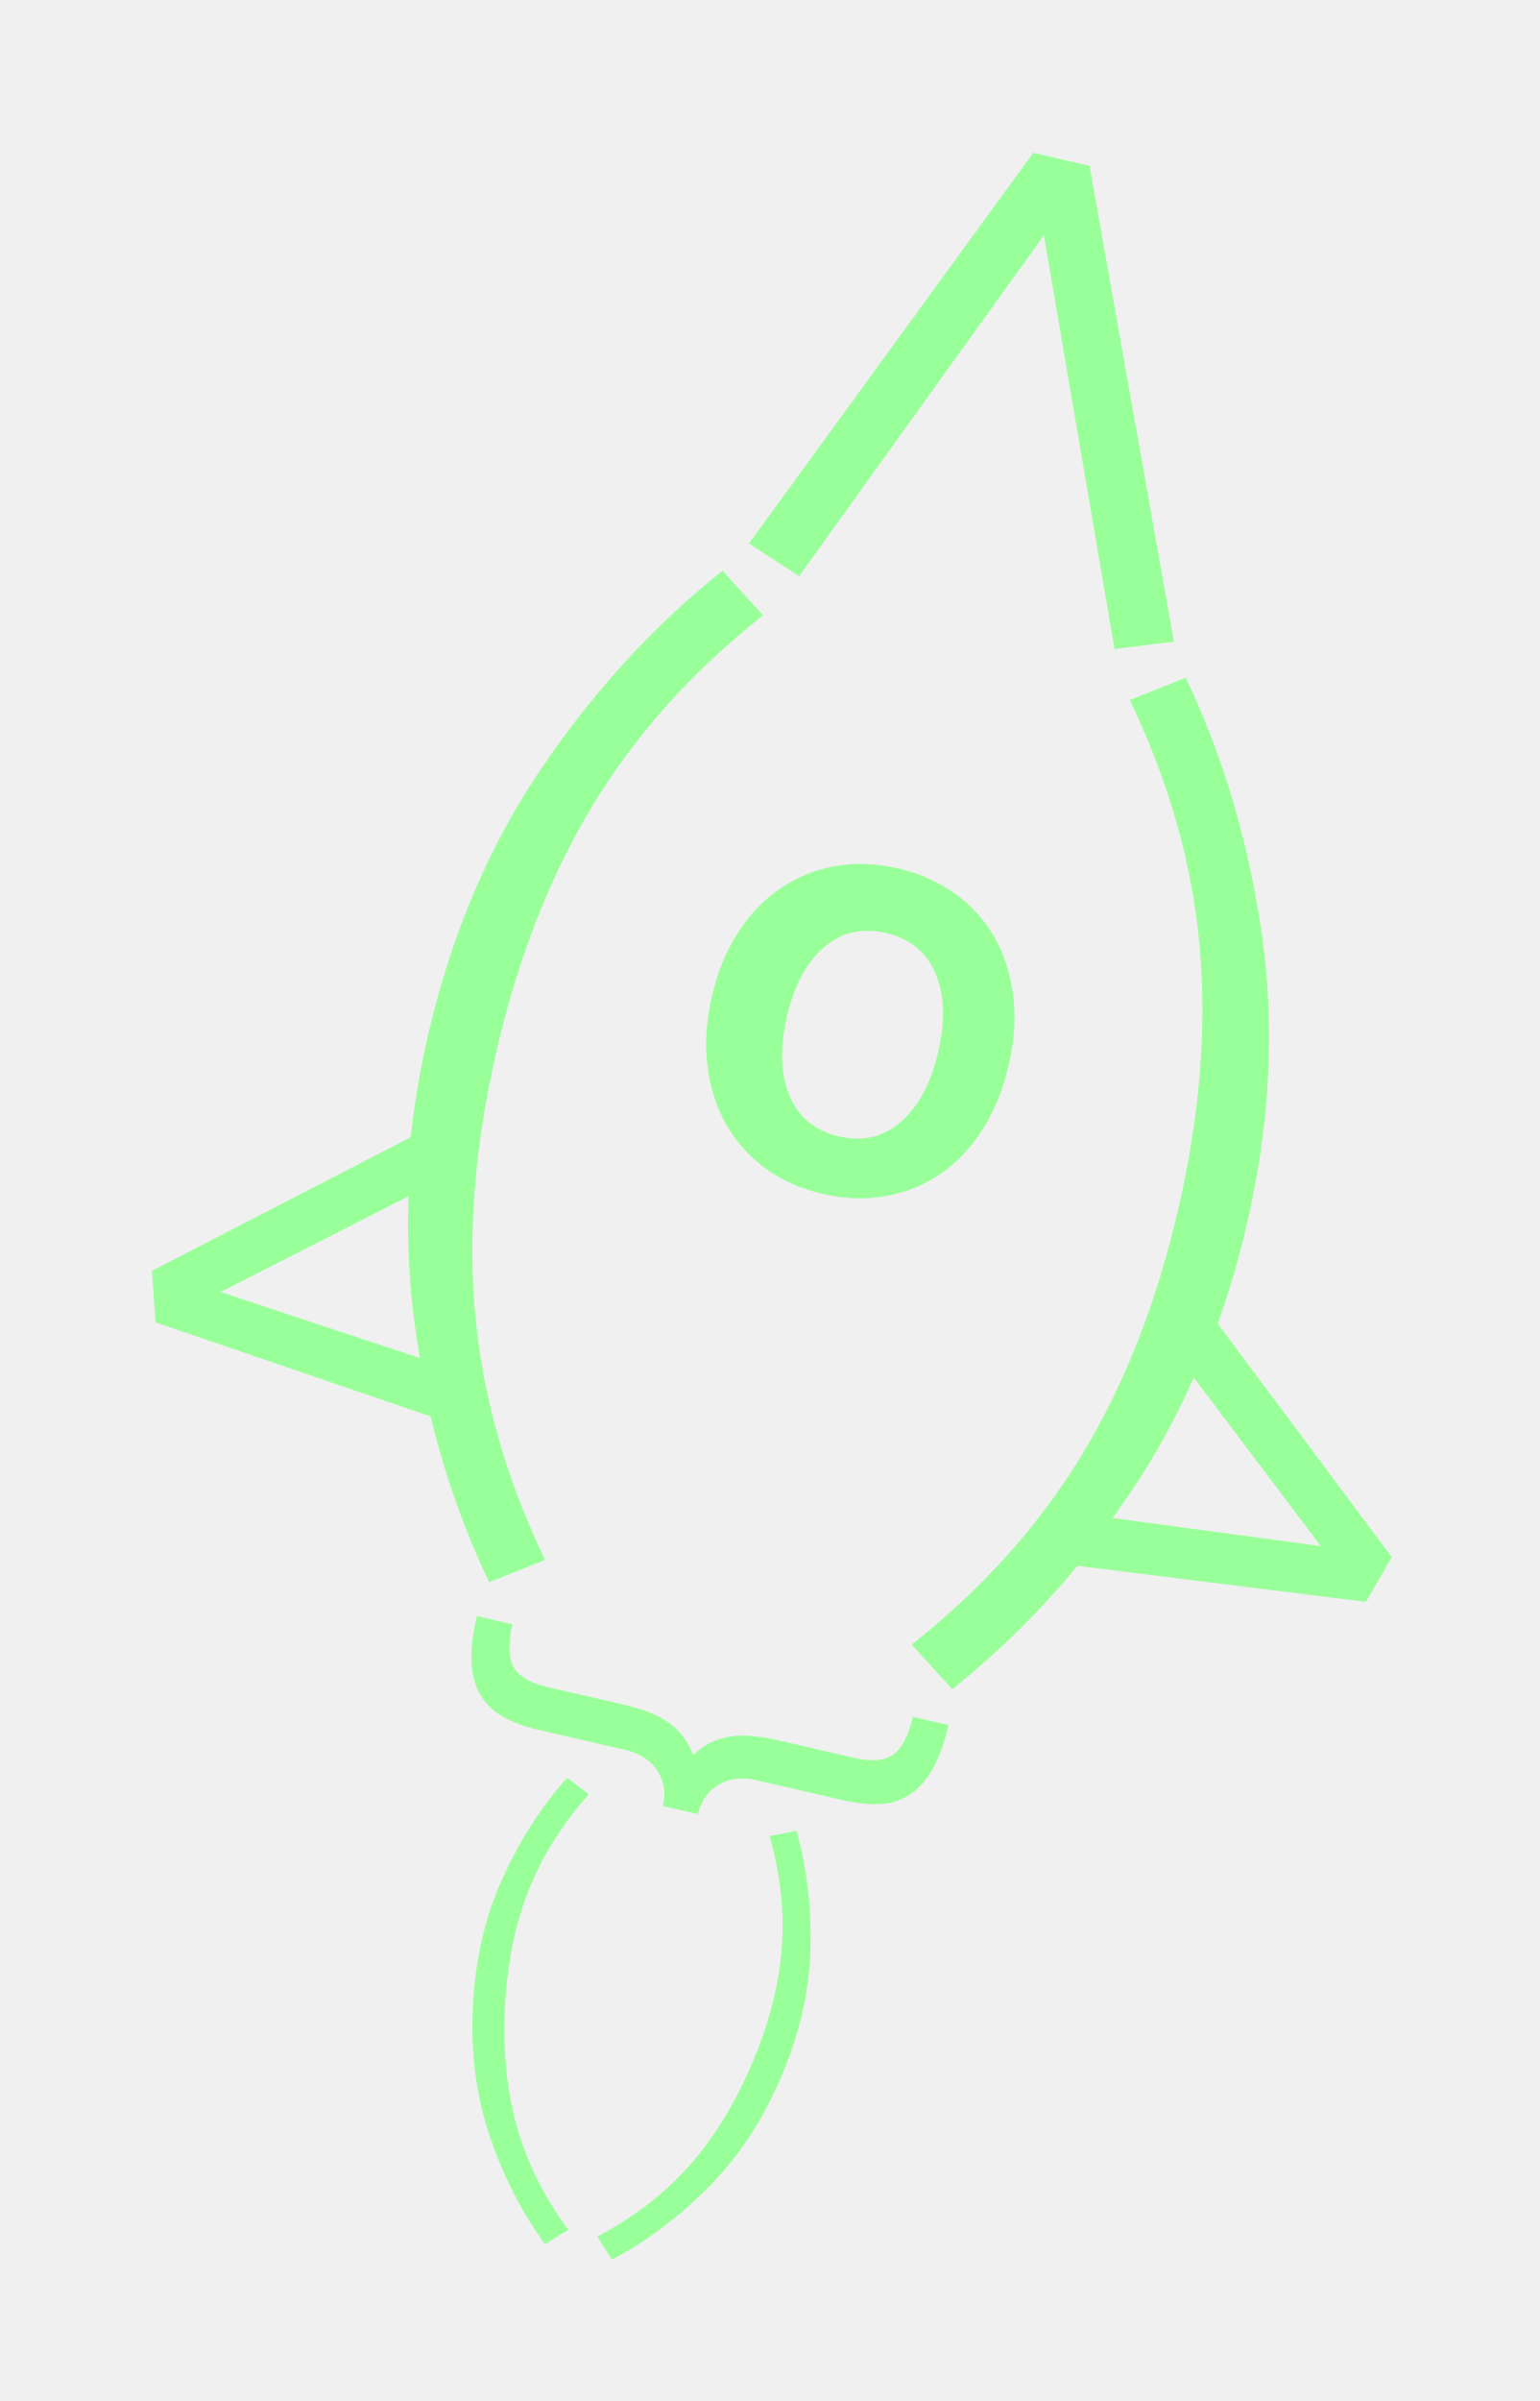
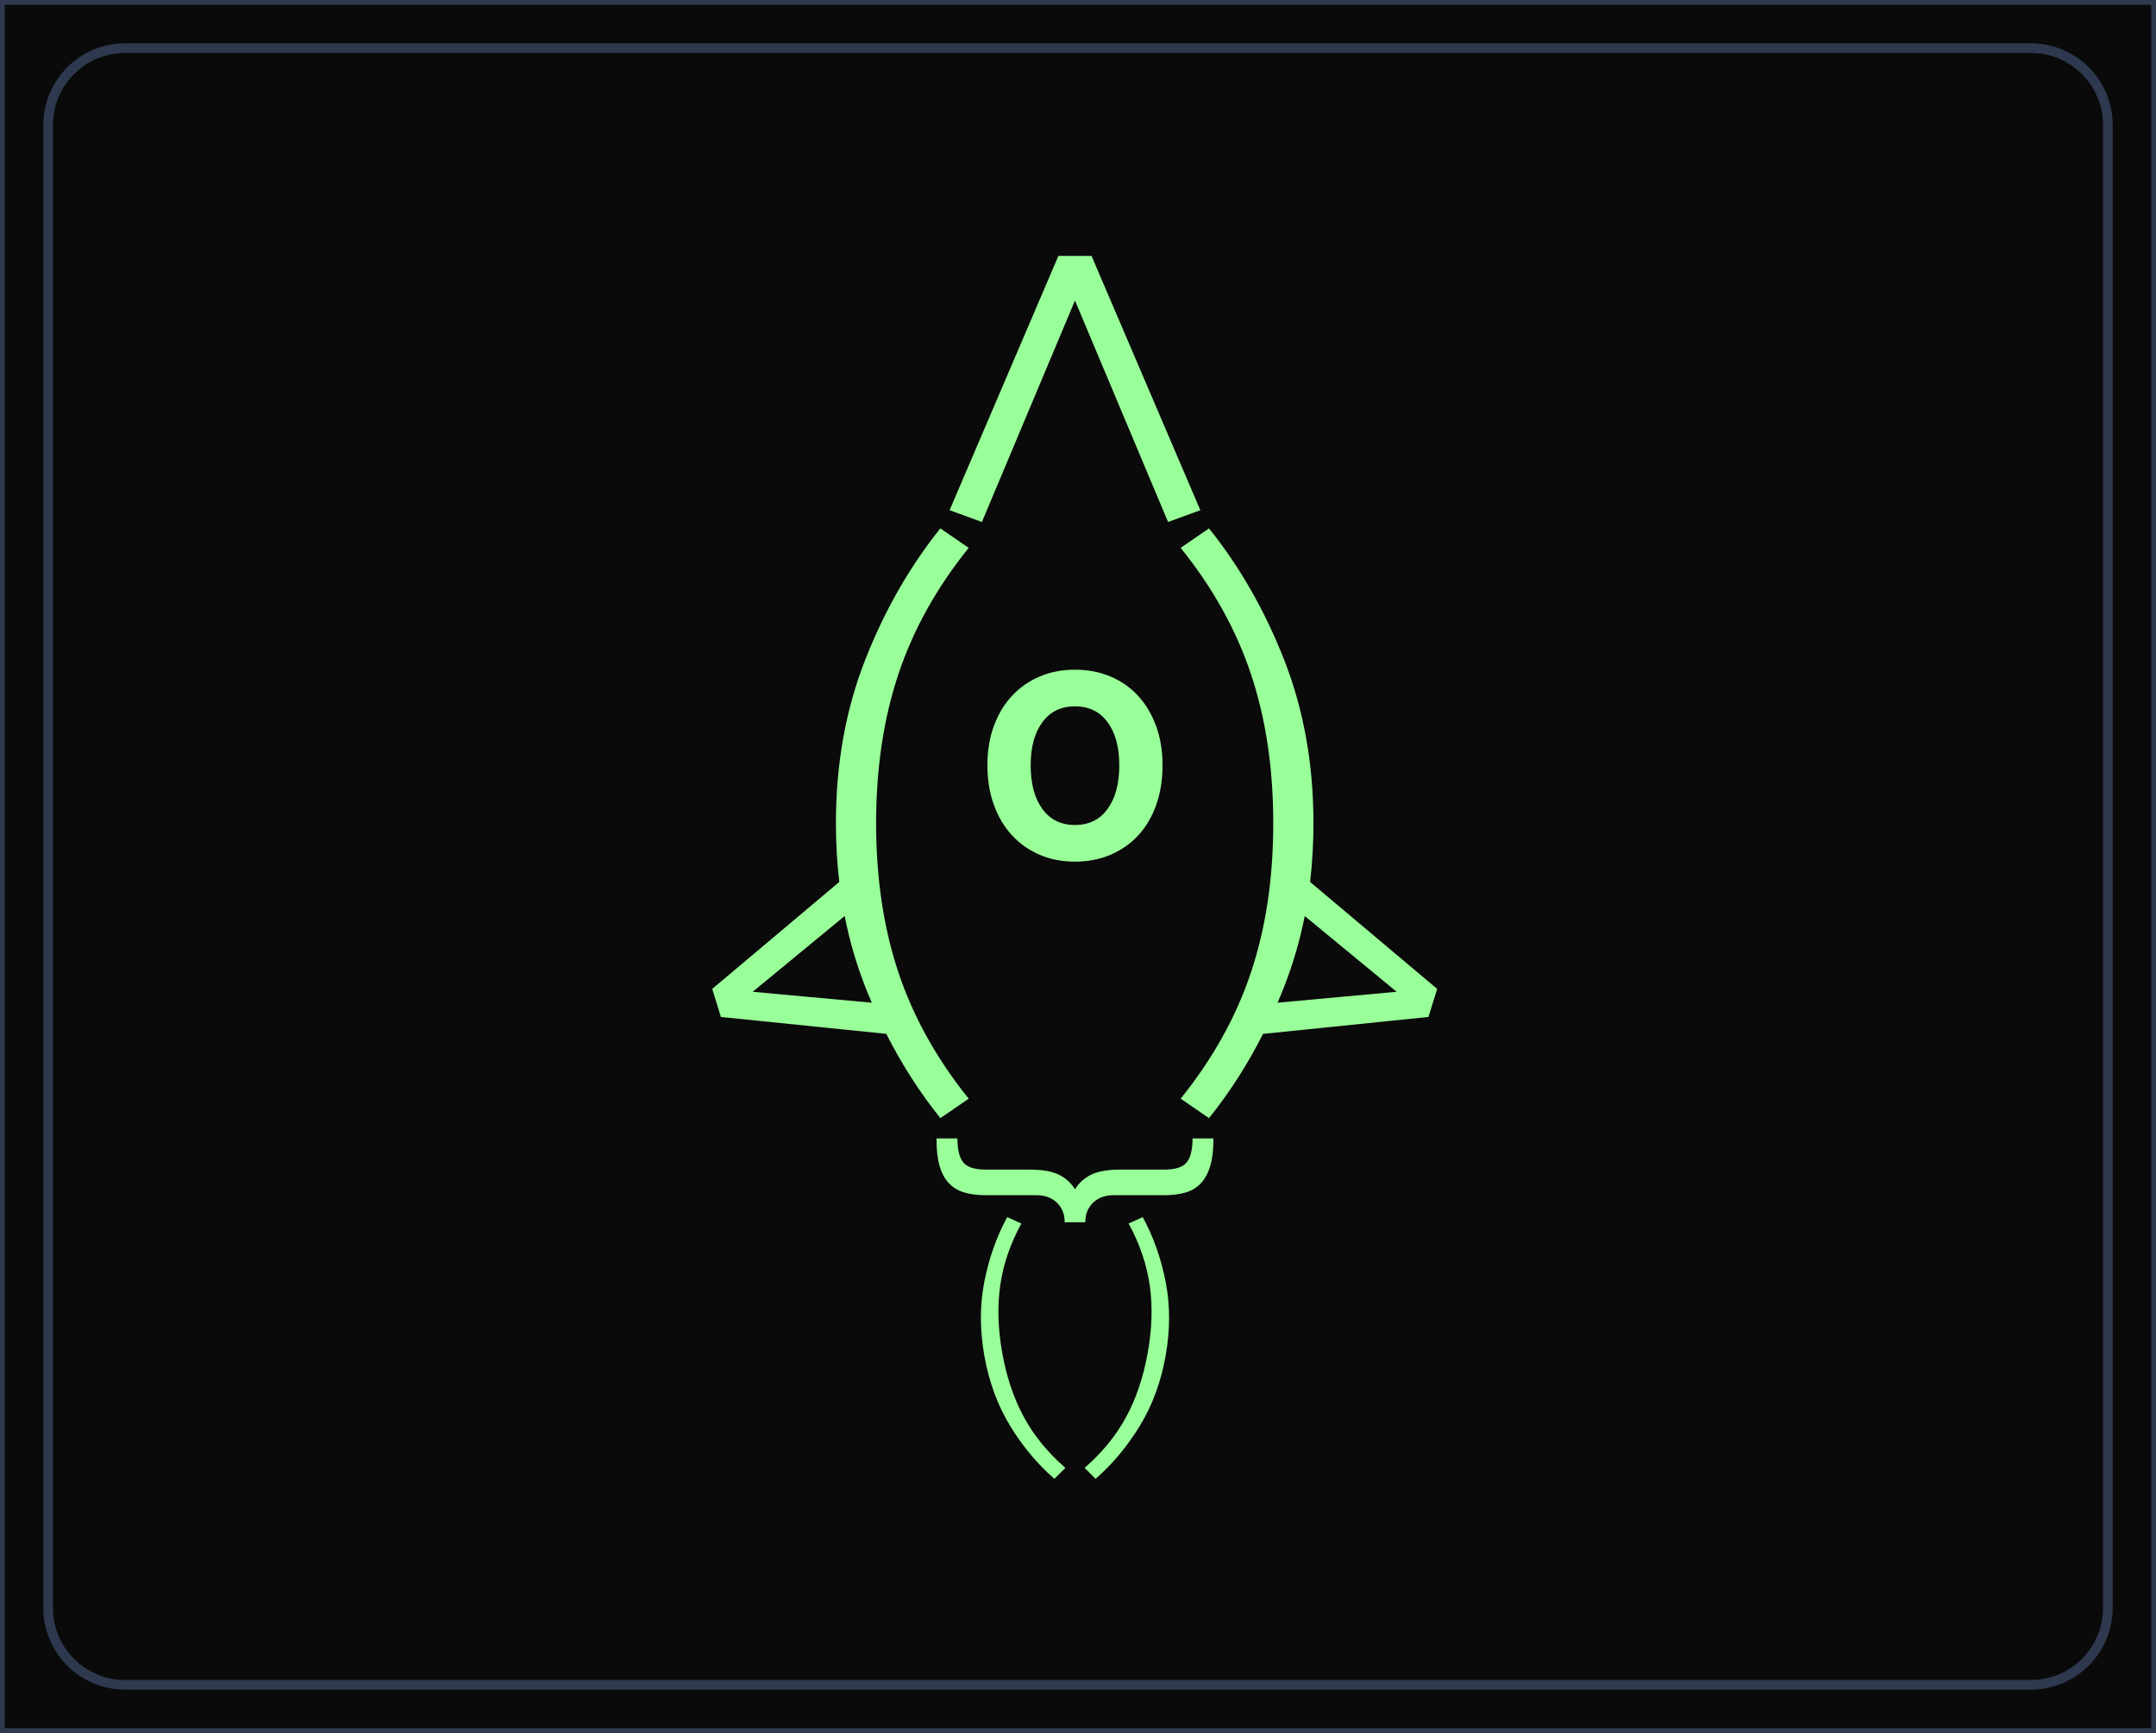
- <svg xmlns="http://www.w3.org/2000/svg" xmlns:xlink="http://www.w3.org/1999/xlink" width="77.668px" height="121.1px" viewBox="0 0 152 237" version="1.1">
-   <defs>
-     <rect id="path-1" x="0" y="0" width="128" height="212" />
-   </defs>
-   <g id="Symbols" stroke="none" stroke-width="1" fill="none" fill-rule="evenodd">
-     <g id="Iconos/Thumbs/Startups" transform="translate(-105, -11)">
-       <g id="Iconos/Startups" transform="translate(186, 129.8268) rotate(13) translate(-186, -129.8268) translate(122, 24)">
-         <mask id="mask-2" fill="white">
-           <use xlink:href="#path-1" />
-         </mask>
-         <g id="Background" />
-         <path d="M52.376,166.656 L54.841,167.762 C52.913,171.268 51.684,174.832 51.158,178.456 C50.629,182.081 50.749,186.002 51.514,190.218 C52.279,194.433 53.545,198.149 55.315,201.362 C57.081,204.577 59.486,207.493 62.525,210.107 L60.605,212 C57.67,209.461 55.106,206.423 52.917,202.881 C50.728,199.338 49.223,195.303 48.401,190.775 C47.579,186.247 47.571,181.946 48.379,177.866 C49.184,173.788 50.517,170.052 52.376,166.656 Z M75.624,166.656 C77.483,170.052 78.815,173.788 79.622,177.866 C80.429,181.945 80.421,186.247 79.598,190.775 C78.778,195.303 77.272,199.338 75.083,202.88 C72.893,206.422 70.332,209.461 67.396,212 L65.475,210.107 C68.514,207.492 70.918,204.578 72.687,201.362 C74.455,198.149 75.721,194.433 76.485,190.218 C77.251,186.002 77.37,182.082 76.842,178.456 C76.315,174.832 75.086,171.268 73.158,167.761 L75.624,166.656 Z M43.713,153.111 C43.713,154.995 44.051,156.342 44.725,157.153 C45.4,157.962 46.691,158.367 48.6,158.367 L56.201,158.367 C58.373,158.367 60.051,158.657 61.235,159.236 C62.421,159.814 63.342,160.632 64.001,161.691 C64.658,160.632 65.579,159.814 66.765,159.236 C67.949,158.657 69.627,158.367 71.798,158.367 L79.399,158.367 C81.308,158.367 82.601,157.962 83.275,157.153 C83.948,156.342 84.286,154.995 84.286,153.111 L87.889,153.111 L87.889,153.309 C87.889,155.094 87.7,156.59 87.322,157.797 C86.944,159.004 86.4,159.97 85.693,160.698 C84.985,161.425 84.105,161.938 83.052,162.235 C81.999,162.534 80.799,162.682 79.449,162.682 L70.564,162.682 C69.972,162.682 69.388,162.773 68.812,162.955 C68.236,163.136 67.726,163.418 67.282,163.798 C66.838,164.178 66.476,164.648 66.197,165.212 C65.916,165.773 65.777,166.451 65.777,167.244 L62.223,167.244 C62.223,166.451 62.083,165.773 61.804,165.212 C61.523,164.648 61.161,164.178 60.717,163.798 C60.273,163.418 59.763,163.136 59.188,162.955 C58.611,162.773 58.027,162.682 57.436,162.682 L48.551,162.682 C47.202,162.682 46.001,162.534 44.948,162.235 C43.894,161.938 43.006,161.425 42.282,160.698 C41.559,159.97 41.015,159.004 40.653,157.797 C40.291,156.59 40.111,155.094 40.111,153.309 L40.111,153.111 L43.713,153.111 Z M40.533,47.111 L45.419,50.498 C39.884,57.415 35.838,64.736 33.283,72.463 C30.726,80.191 29.448,88.817 29.448,98.344 C29.448,107.871 30.726,116.498 33.283,124.226 C35.75,131.686 39.606,138.768 44.852,145.474 L45.419,146.191 L40.533,149.578 C37.205,145.399 34.275,140.843 31.726,135.924 L31.222,134.935 L2.671,131.996 L1.18,127.119 L23.11,108.526 C22.722,105.224 22.512,101.835 22.512,98.344 C22.512,88.113 24.181,78.692 27.519,70.081 C30.854,61.472 35.193,53.816 40.533,47.111 Z M82.581,50.499 L87.467,47.111 C92.806,53.817 97.145,61.473 100.482,70.081 C103.819,78.692 105.488,88.112 105.488,98.344 C105.488,101.447 105.322,104.469 105.012,107.422 L104.889,108.526 L126.82,127.119 L125.329,131.996 L96.778,134.935 C94.28,139.902 91.402,144.508 88.128,148.737 L87.467,149.578 L82.581,146.19 C88.115,139.273 92.161,131.953 94.717,124.226 C97.274,116.497 98.552,107.871 98.552,98.344 C98.552,88.817 97.274,80.191 94.717,72.463 C92.249,65.003 88.393,57.92 83.148,51.216 L82.581,50.499 L87.467,47.111 Z M24.214,114.244 L8.258,127.63 L28.903,129.556 C28.494,128.581 28.094,127.597 27.712,126.598 C26.198,122.652 25.044,118.527 24.214,114.244 Z M119.742,127.63 L103.786,114.244 C102.956,118.528 101.802,122.652 100.289,126.598 C100.034,127.265 99.771,127.924 99.503,128.578 L99.097,129.556 L119.742,127.63 L103.786,114.244 Z M64,71.844 C66.197,71.844 68.224,72.234 70.083,73.013 C71.939,73.793 73.528,74.902 74.846,76.341 C76.165,77.78 77.192,79.51 77.933,81.528 C78.672,83.547 79.041,85.796 79.041,88.273 C79.041,90.752 78.681,93.01 77.963,95.048 C77.243,97.088 76.226,98.826 74.907,100.265 C73.589,101.703 72,102.824 70.143,103.624 C68.284,104.422 66.237,104.822 64,104.822 C61.762,104.822 59.725,104.422 57.888,103.624 C56.049,102.824 54.472,101.703 53.154,100.265 C51.835,98.826 50.805,97.088 50.067,95.048 C49.327,93.01 48.959,90.752 48.959,88.273 C48.959,85.796 49.327,83.547 50.067,81.528 C50.805,79.51 51.845,77.78 53.183,76.341 C54.521,74.902 56.109,73.793 57.947,73.013 C59.785,72.234 61.802,71.844 64,71.844 Z M64.295,78.322 C61.88,78.322 59.997,79.243 58.65,81.08 C57.3,82.921 56.627,85.415 56.627,88.567 C56.627,91.76 57.3,94.286 58.65,96.145 C59.997,98.004 61.88,98.933 64.295,98.933 C66.711,98.933 68.591,98.004 69.94,96.145 C71.289,94.286 71.963,91.76 71.963,88.567 C71.963,85.415 71.289,82.921 69.94,81.08 C68.591,79.243 66.711,78.322 64.295,78.322 Z M66.843,0 L85.53,43.905 L79.984,45.933 L64,7.706 L48.019,45.933 L42.47,43.905 L61.153,0 L66.843,0 Z" id="Combined-Shape" fill="#99FF99" fill-rule="evenodd" mask="url(#mask-2)" />
-       </g>
-     </g>
+ <svg xmlns="http://www.w3.org/2000/svg" width="224" height="180" viewBox="0 0 224 180">
+   <g fill="none" fill-rule="evenodd">
+     <path fill="#0A0A0A" stroke="#2E394F" d="M0 0H224V180H0z" />
+     <rect width="214" height="170" x="5" y="5" fill="#0A0A0A" stroke="#2E394F" rx="8" />
+     <path fill="#9F9" d="M104.646 126.423l1.468.663c-1.148 2.102-1.879 4.238-2.192 6.41-.315 2.173-.243 4.524.212 7.05.454 2.527 1.209 4.754 2.262 6.68 1.051 1.927 2.483 3.675 4.293 5.242l-1.144 1.135c-1.748-1.522-3.273-3.343-4.575-5.466-1.305-2.124-2.2-4.542-2.69-7.257-.488-2.713-.494-5.292-.013-7.737.48-2.445 1.274-4.685 2.38-6.72zm14.08 0c1.107 2.035 1.9 4.275 2.38 6.72.48 2.444.476 5.024-.013 7.737-.489 2.715-1.386 5.133-2.689 7.256-1.303 2.123-2.828 3.945-4.575 5.466l-1.145-1.134c1.81-1.567 3.24-3.314 4.294-5.241 1.053-1.927 1.806-4.154 2.261-6.68.456-2.528.528-4.877.213-7.05-.314-2.173-1.046-4.31-2.193-6.411l1.468-.663zm-19.255-8.173c0 1.16.203 1.99.61 2.49.406.498 1.184.747 2.332.747h4.577c1.308 0 2.32.179 3.033.535.712.356 1.267.86 1.664 1.512.396-.652.95-1.156 1.664-1.512.713-.356 1.724-.535 3.032-.535h4.576c1.15 0 1.928-.25 2.335-.747.405-.5.608-1.33.608-2.49h2.17v.122c0 1.1-.114 2.02-.342 2.764-.228.743-.555 1.339-.98 1.787-.427.448-.957.764-1.59.947-.634.183-1.358.275-2.17.275h-5.35c-.357 0-.71.056-1.055.168-.348.111-.655.285-.922.52-.268.233-.485.523-.653.87-.17.345-.254.763-.254 1.252h-2.139c0-.489-.085-.907-.253-1.252-.169-.347-.386-.637-.653-.87-.268-.235-.576-.409-.922-.52-.347-.112-.698-.168-1.055-.168h-5.35c-.812 0-1.536-.092-2.17-.275-.635-.183-1.169-.499-1.605-.947-.435-.448-.762-1.044-.981-1.787-.218-.743-.326-1.664-.326-2.764v-.122h2.169zM97.7 54.882l2.943 2.025c-3.333 4.136-5.77 8.513-7.308 13.132-1.54 4.62-2.31 9.778-2.31 15.473 0 5.696.77 10.854 2.31 15.474 1.539 4.619 3.975 8.996 7.308 13.131l-2.942 2.025c-2.139-2.666-4.011-5.584-5.617-8.754l-17.187-1.757-.898-2.916 13.2-11.107c-.234-1.976-.351-4.007-.351-6.096 0-6.117 1.004-11.75 3.014-16.897 2.01-5.147 4.624-9.724 7.839-13.733zm27.91 0c3.216 4.009 5.83 8.586 7.839 13.733 2.01 5.148 3.014 10.78 3.014 16.897 0 2.088-.117 4.12-.35 6.095l13.2 11.108-.899 2.916-17.187 1.758c-1.606 3.17-3.478 6.087-5.617 8.753l-2.943-2.025c3.334-4.135 5.77-8.512 7.31-13.131 1.54-4.62 2.31-9.778 2.31-15.474 0-5.695-.77-10.853-2.31-15.473-1.54-4.62-3.976-8.996-7.31-13.132l2.943-2.025zm7.839 47.527c-.23.588-.467 1.168-.712 1.741l12.373-1.133-9.555-7.87c-.497 2.52-1.2 4.94-2.106 7.262zm-45.693-7.262l-9.555 7.87 12.373 1.133c-.245-.573-.482-1.153-.712-1.74-.907-2.323-1.609-4.743-2.106-7.263zm23.93-25.587c1.328 0 2.556.236 3.68.707 1.123.471 2.084 1.142 2.881 2.012.798.87 1.42 1.916 1.867 3.135.446 1.221.67 2.58.67 4.079 0 1.498-.217 2.863-.652 4.096-.435 1.233-1.051 2.284-1.849 3.154-.797.87-1.758 1.547-2.881 2.03-1.125.483-2.363.725-3.716.725-1.354 0-2.586-.242-3.698-.725s-2.066-1.16-2.864-2.03c-.798-.87-1.42-1.921-1.867-3.154-.447-1.233-.67-2.598-.67-4.096 0-1.498.223-2.858.67-4.079.447-1.22 1.075-2.265 1.885-3.135.81-.87 1.77-1.541 2.882-2.012 1.111-.471 2.332-.707 3.662-.707zm0 3.806c-1.45 0-2.58.55-3.39 1.65-.81 1.1-1.214 2.592-1.214 4.477 0 1.909.405 3.42 1.214 4.531.81 1.113 1.94 1.668 3.39 1.668 1.45 0 2.579-.555 3.388-1.668.81-1.111 1.216-2.622 1.216-4.531 0-1.885-.405-3.377-1.216-4.477-.81-1.1-1.938-1.65-3.388-1.65zm1.72-46.787l11.306 26.418-3.355 1.22-9.671-23.001-9.669 23-3.358-1.22 11.305-26.417h3.442z" />
  </g>
</svg>
